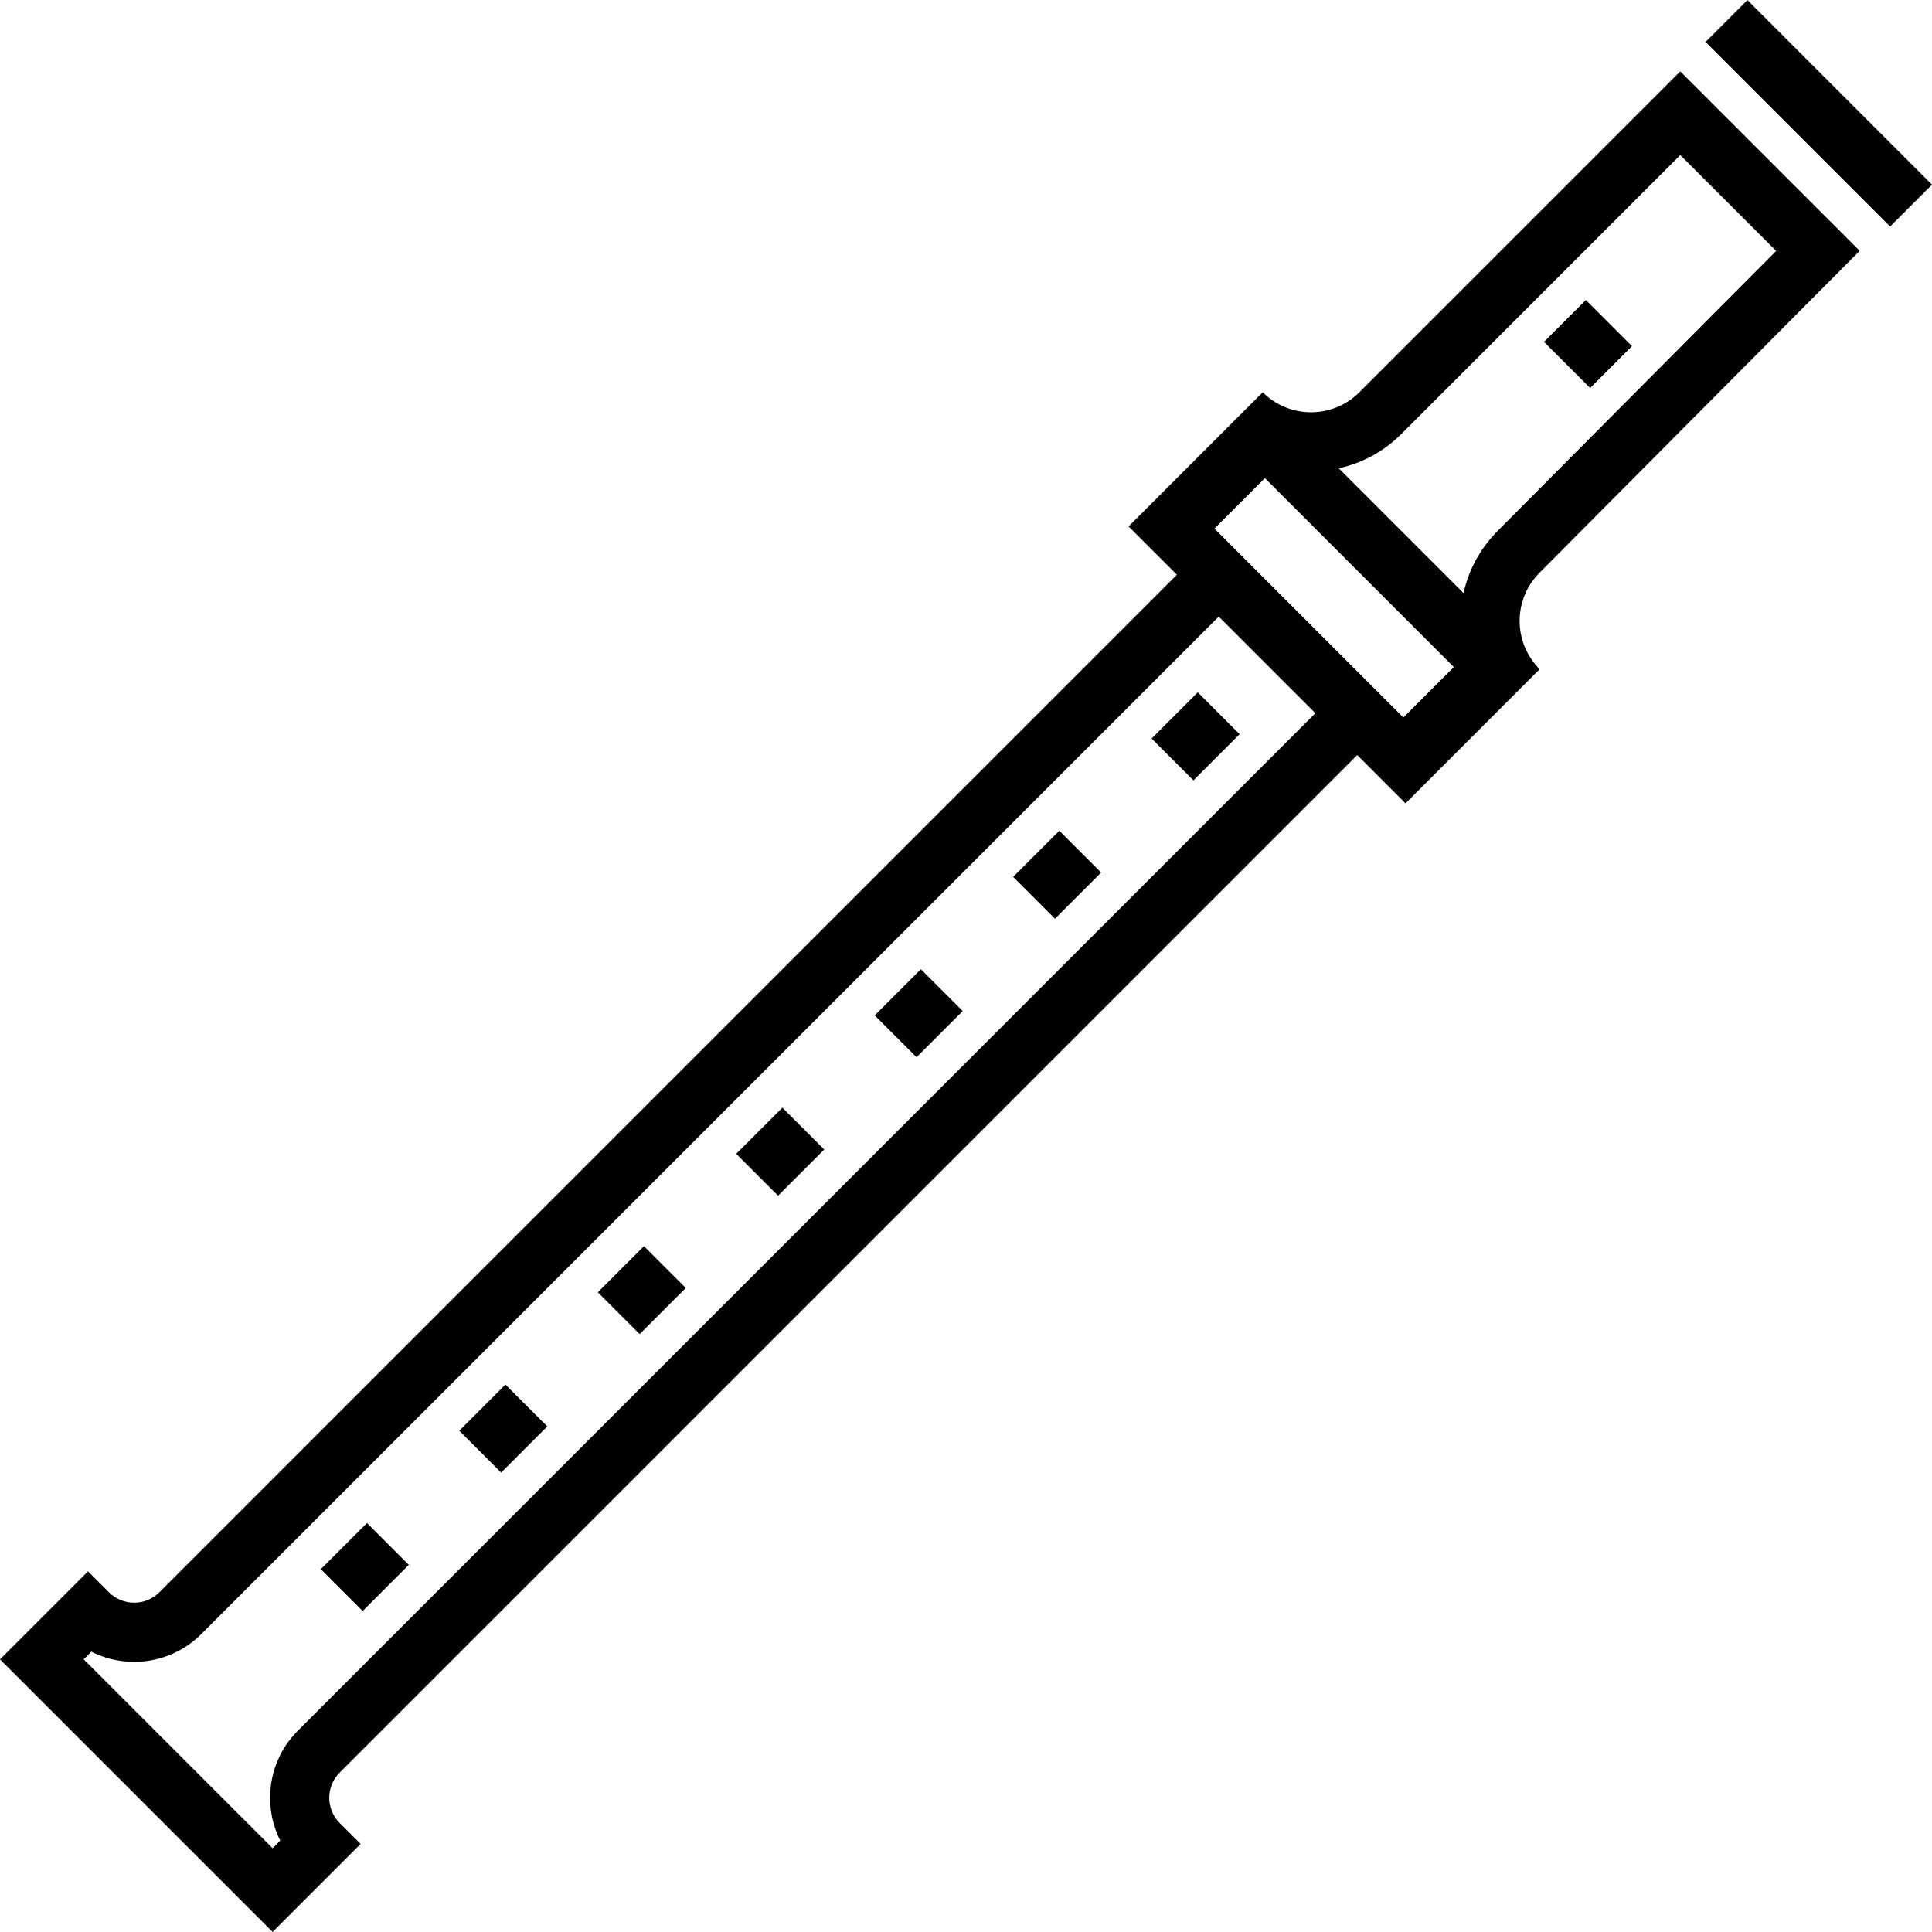
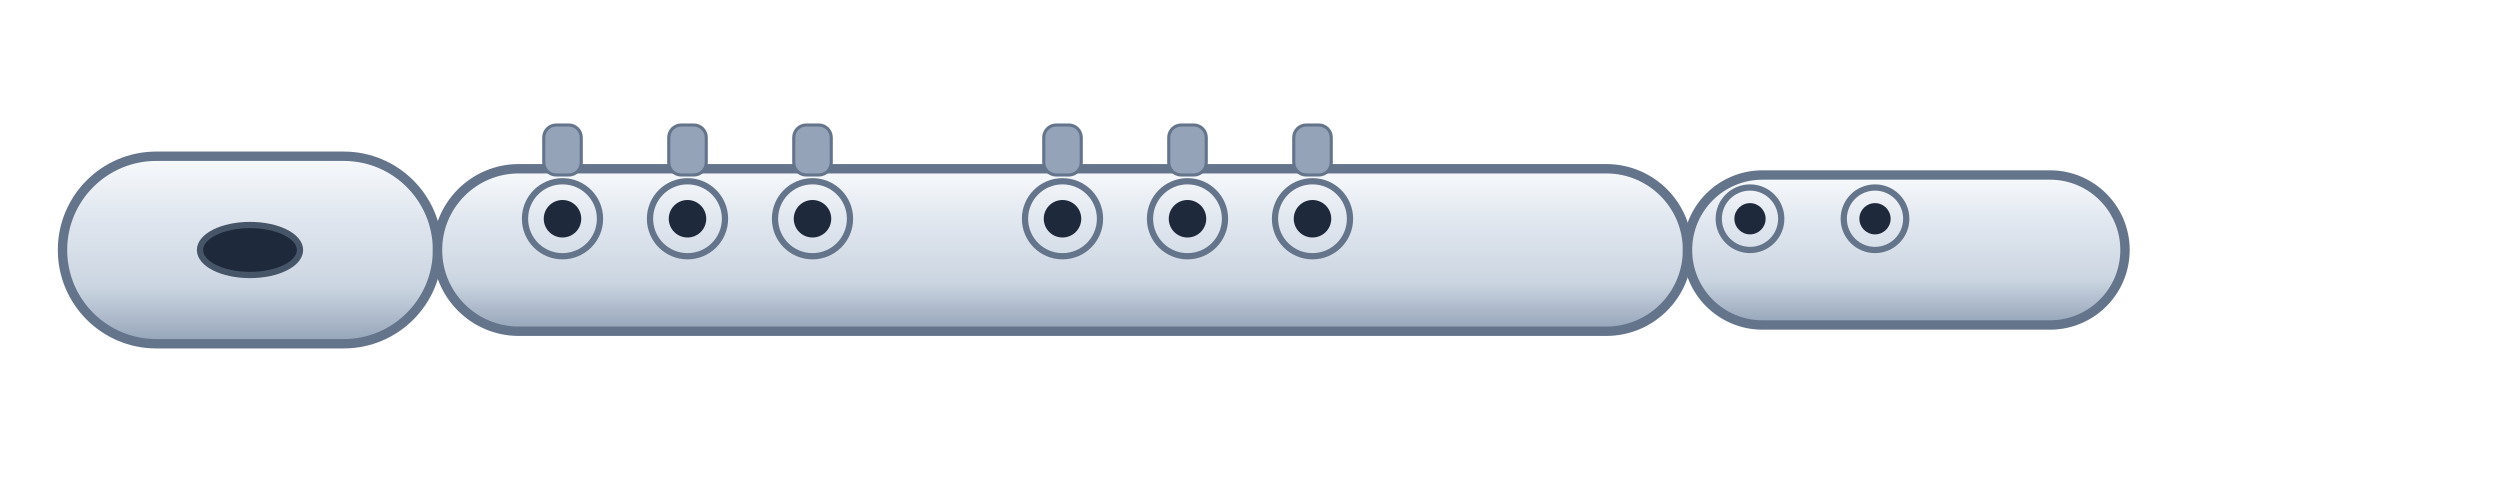
- <svg xmlns="http://www.w3.org/2000/svg" fill="#000000" version="1.1" id="Layer_1" viewBox="0 0 512.012 512.012" xml:space="preserve">
-   <g>
-     <g>
-       <g>
-         <rect x="309.015" y="186.488" transform="matrix(-0.7071 -0.7071 0.7071 -0.7071 402.9254 557.171)" width="15.683" height="17.298" />
-         <rect x="272.316" y="223.171" transform="matrix(-0.7071 -0.7071 0.7071 -0.7071 314.3391 593.8412)" width="15.683" height="17.297" />
-         <rect x="235.629" y="259.866" transform="matrix(-0.7071 -0.7071 0.7071 -0.7071 225.7619 630.5436)" width="15.683" height="17.298" />
-         <rect x="198.931" y="296.558" transform="matrix(-0.7071 -0.7071 0.7071 -0.7071 137.1691 667.2314)" width="15.683" height="17.298" />
-         <rect x="162.243" y="333.255" transform="matrix(-0.7071 -0.7071 0.7071 -0.7071 48.5911 703.9341)" width="15.683" height="17.298" />
-         <rect x="125.538" y="369.944" transform="matrix(-0.7071 -0.7071 0.7071 -0.7071 -40.0122 740.6116)" width="15.683" height="17.298" />
-         <rect x="88.844" y="406.63" transform="matrix(-0.7071 -0.7071 0.7071 -0.7071 -128.5932 777.2924)" width="15.683" height="17.298" />
-         <rect x="474.164" y="-4.571" transform="matrix(0.7071 -0.7071 0.7071 0.7071 119.9483 349.6227)" width="15.683" height="69.185" />
-         <rect x="412.193" y="83.324" transform="matrix(-0.7071 -0.7071 0.7071 -0.7071 653.9585 453.2092)" width="17.298" height="15.683" />
-         <path d="M360.251,103.962c-7.058,7.06-18.545,7.06-25.604,0l-35.553,35.553l12.802,12.802L42.239,421.974     c-3.687,3.687-9.685,3.687-13.374,0l-5.545-5.545L0,439.751l72.246,72.245l23.321-23.321l-5.545-5.546     c-3.687-3.686-3.687-9.686,0-13.372l269.659-269.658l12.802,12.802l35.552-35.554c-3.42-3.419-5.303-7.965-5.303-12.801     c0-4.836,1.883-9.383,5.318-12.818l84.806-85.259L445.3,18.914L360.251,103.962z M78.932,458.668     c-7.867,7.867-9.42,19.693-4.659,29.123l-2.026,2.026l-50.066-50.066l2.027-2.027c9.43,4.758,21.255,3.206,29.122-4.659     l269.657-269.659l25.603,25.604L78.932,458.668z M371.911,190.152l-50.066-50.067l13.373-13.373l50.067,50.067L371.911,190.152z      M396.945,140.654c-4.607,4.607-7.709,10.311-9.085,16.521l-33.058-33.057c6.064-1.342,11.83-4.358,16.538-9.066l73.958-73.958     L470.705,66.5L396.945,140.654z" />
-       </g>
-     </g>
+ <svg xmlns="http://www.w3.org/2000/svg" viewBox="0 0 400 80">
+   <defs>
+     <linearGradient id="fluteGradient" x1="0%" y1="0%" x2="0%" y2="100%">
+       <stop offset="0%" style="stop-color:#f8fafc;stop-opacity:1" />
+       <stop offset="30%" style="stop-color:#e2e8f0;stop-opacity:1" />
+       <stop offset="70%" style="stop-color:#cbd5e1;stop-opacity:1" />
+       <stop offset="100%" style="stop-color:#94a3b8;stop-opacity:1" />
+     </linearGradient>
+     <radialGradient id="keyGradient" cx="50%" cy="30%" r="50%">
+       <stop offset="0%" style="stop-color:#f8fafc;stop-opacity:1" />
+       <stop offset="100%" style="stop-color:#cbd5e1;stop-opacity:1" />
+     </radialGradient>
+   </defs>
+   <rect x="10" y="25" width="60" height="30" rx="15" fill="url(#fluteGradient)" stroke="#64748b" stroke-width="1.5" />
+   <ellipse cx="40" cy="40" rx="8" ry="4" fill="#1e293b" stroke="#475569" stroke-width="1" />
+   <rect x="70" y="27" width="200" height="26" rx="13" fill="url(#fluteGradient)" stroke="#64748b" stroke-width="1.5" />
+   <rect x="270" y="28" width="70" height="24" rx="12" fill="url(#fluteGradient)" stroke="#64748b" stroke-width="1.5" />
+   <g id="keys">
+     <circle cx="90" cy="35" r="6" fill="none" stroke="#64748b" stroke-width="1" />
+     <circle cx="90" cy="35" r="3" fill="#1e293b" />
+     <circle cx="110" cy="35" r="6" fill="none" stroke="#64748b" stroke-width="1" />
+     <circle cx="110" cy="35" r="3" fill="#1e293b" />
+     <circle cx="130" cy="35" r="6" fill="none" stroke="#64748b" stroke-width="1" />
+     <circle cx="130" cy="35" r="3" fill="#1e293b" />
+     <circle cx="170" cy="35" r="6" fill="none" stroke="#64748b" stroke-width="1" />
+     <circle cx="170" cy="35" r="3" fill="#1e293b" />
+     <circle cx="190" cy="35" r="6" fill="none" stroke="#64748b" stroke-width="1" />
+     <circle cx="190" cy="35" r="3" fill="#1e293b" />
+     <circle cx="210" cy="35" r="6" fill="none" stroke="#64748b" stroke-width="1" />
+     <circle cx="210" cy="35" r="3" fill="#1e293b" />
+     <circle cx="280" cy="35" r="5" fill="none" stroke="#64748b" stroke-width="1" />
+     <circle cx="280" cy="35" r="2.5" fill="#1e293b" />
+     <circle cx="300" cy="35" r="5" fill="none" stroke="#64748b" stroke-width="1" />
+     <circle cx="300" cy="35" r="2.5" fill="#1e293b" />
+   </g>
+   <g id="mechanisms">
+     <rect x="87" y="20" width="6" height="8" rx="2" fill="#94a3b8" stroke="#64748b" stroke-width="0.5" />
+     <rect x="107" y="20" width="6" height="8" rx="2" fill="#94a3b8" stroke="#64748b" stroke-width="0.5" />
+     <rect x="127" y="20" width="6" height="8" rx="2" fill="#94a3b8" stroke="#64748b" stroke-width="0.5" />
+     <rect x="167" y="20" width="6" height="8" rx="2" fill="#94a3b8" stroke="#64748b" stroke-width="0.5" />
+     <rect x="187" y="20" width="6" height="8" rx="2" fill="#94a3b8" stroke="#64748b" stroke-width="0.5" />
+     <rect x="207" y="20" width="6" height="8" rx="2" fill="#94a3b8" stroke="#64748b" stroke-width="0.5" />
  </g>
</svg>
